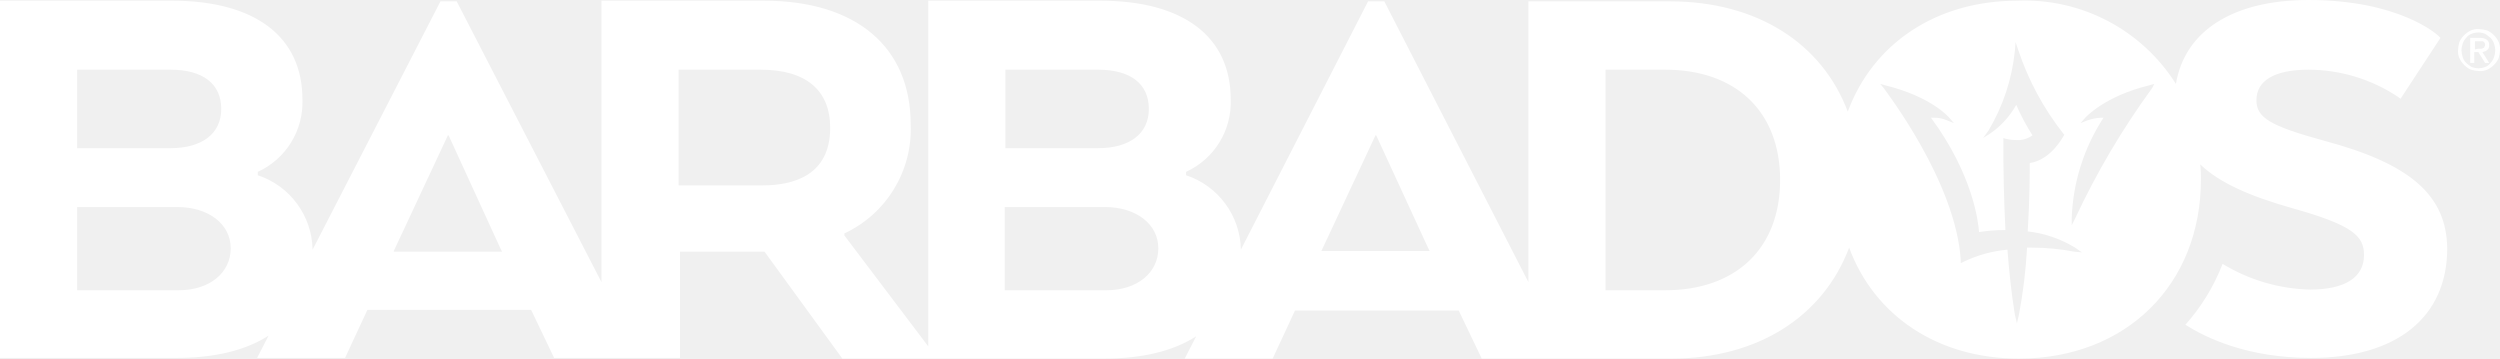
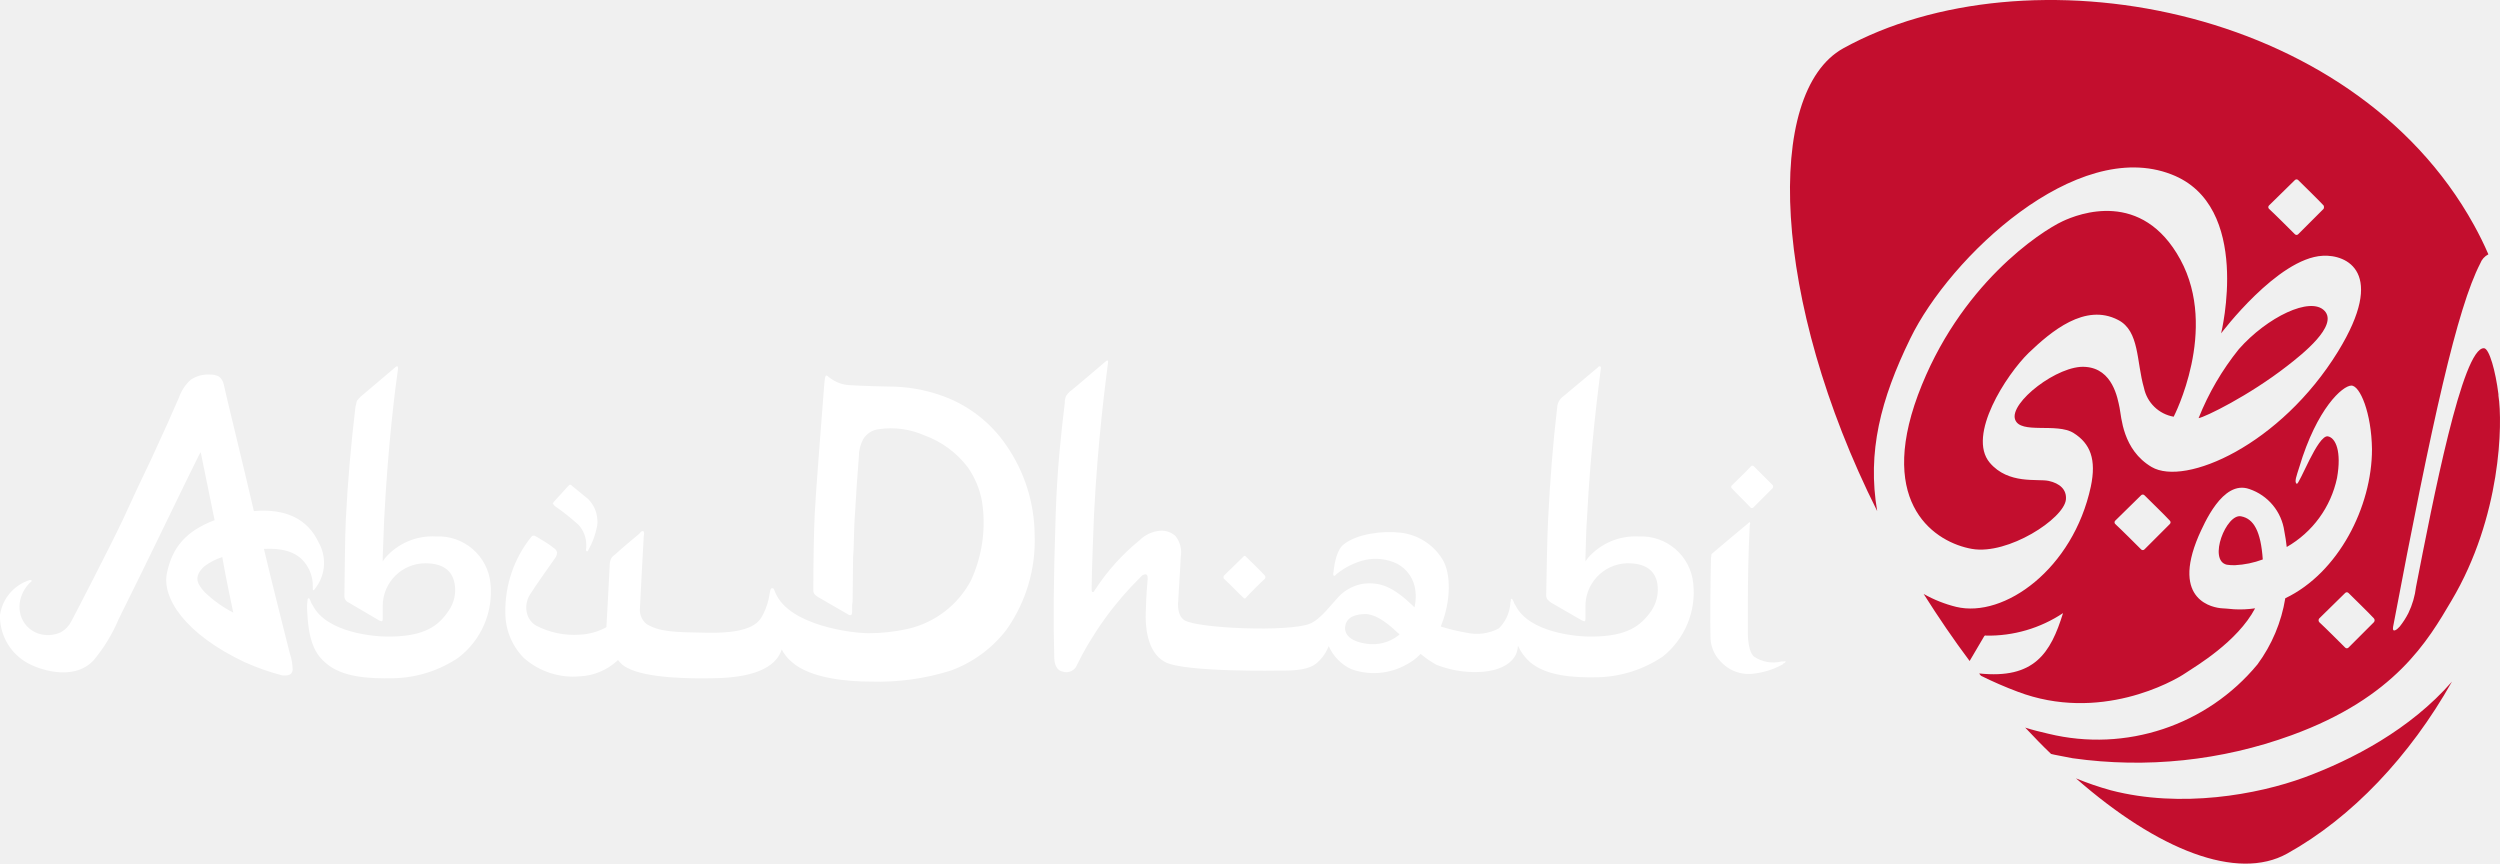
- <svg xmlns="http://www.w3.org/2000/svg" width="369.5" height="53">
-   <path d="M343.5 20.8c-8-2.2-10-3.4-10-6 0-2.9 2.7-4.5 7.7-4.5a24 24 0 0 1 13.2 4l.4.3 5.9-9-.3-.3c-.2-.2-5.8-5.3-19.2-5.3-11.2 0-18.3 4.6-19.6 12.4A26.4 26.4 0 0 0 298.2.1c-12.1 0-21.4 6.4-25.1 16.4C269.3 6.4 259.7.2 246.8.2h-20.9v41.5L204.6.2h-2.4l-18.8 36.7a11.8 11.8 0 0 0-8.1-11v-.5a11.3 11.3 0 0 0 6.6-10.7c0-9.3-7-14.6-19.3-14.6h-25.4v51.1l-12.4-16.4v-.3a17 17 0 0 0 9.8-16.1c0-11.5-8.1-18.3-21.7-18.3h-24v41.6L67.5.2h-2.4L46.2 36.9a11.8 11.8 0 0 0-8.1-11v-.5a11.3 11.3 0 0 0 6.6-10.7c0-9.3-7-14.6-19.3-14.6H0v52.8h26.1c5.6 0 10.2-1.1 13.6-3.3L38 52.9h13l3.3-7.1h24.2l3.4 7.1h18.6V37.2H113L124.5 53h38.7c5.6 0 10.2-1.1 13.6-3.3l-1.7 3.3h13l3.3-7.1h24.2L219 53h28c12.9 0 22.5-6.3 26.3-16.4 3.7 10 13 16.4 25.1 16.4 15.8 0 26.9-10.9 26.9-26.5a16.2 16.2 0 0 0-.1-2.2c2.8 2.7 7.3 4.7 13.7 6.5 8.9 2.5 10.5 4.1 10.5 6.9 0 3.3-2.8 5.1-8 5.1a26 26 0 0 1-12.9-3.8 29.4 29.4 0 0 1-5.5 9c3 1.9 9.1 4.9 18.6 4.9 12.6 0 20.1-6 20.1-16.2-.1-7.8-5.4-12.5-18.2-15.9zM11.4 10.3h13.8c4.8 0 7.5 2.1 7.5 5.8s-2.9 5.8-7.5 5.8H11.4zm15 32.6h-15V30.6h14.8c4.6 0 7.9 2.5 7.9 6.1s-3.1 6.2-7.7 6.2zm31.8-5.8l8-17.1h.1L74 36.8l.2.4h-16zm54.5-9.7h-12.4V10.3h12.1c6.7 0 10.3 3 10.3 8.6 0 7-5.4 8.5-10 8.5zm35.8-17.1h13.8c4.8 0 7.5 2.1 7.5 5.8s-2.9 5.8-7.5 5.8h-13.7V10.3zm15 32.6h-15V30.6h14.8c4.6 0 7.9 2.5 7.9 6.1s-3.1 6.2-7.7 6.2zm31.8-5.8l8-17.1h.1l7.7 16.7.2.4zm50.8 5.8h-8.8V10.3h8.8c10.5 0 17 6.2 17 16.3s-6.5 16.3-17 16.3zm60.5-5.7a33.4 33.4 0 0 0-6.2-.6h-.8a74.5 74.5 0 0 1-1.2 9.9l-.3 1.3-.3-1.3c0-.1-.6-3.2-1.1-9.6a18.8 18.8 0 0 0-6.5 1.8l-.4.2v-.4c-.7-11.7-11.3-25.3-11.4-25.5l-.5-.6.7.2c6.9 1.7 9.4 4.7 9.5 4.8l.7.8-1-.4a4.6 4.6 0 0 0-1.9-.4h-.5c6.2 8.4 7 15.4 7.1 16.9a24.3 24.3 0 0 1 3.8-.3h.1a248 248 0 0 1-.3-13.3v-.3l.3.1a6.5 6.5 0 0 0 1.6.2 3.6 3.6 0 0 0 2.4-.7 32.3 32.3 0 0 1-2.4-4.5 12.6 12.6 0 0 1-3.8 4.2l-1.1.7.8-1.1a28.7 28.7 0 0 0 3.9-11.8l.1-1.3.4 1.2a40.8 40.8 0 0 0 6.7 12.4l.1.1-.1.2c-.1.1-1.8 3.5-5 4 0 1 0 5.2-.3 10.1a17.2 17.2 0 0 1 7 2.4l1 .7zM318.1 13a115.7 115.7 0 0 0-11.4 19.3l-.5 1v-1.1a29 29 0 0 1 4.7-14.8h-.4a6.8 6.8 0 0 0-2 .4l-1 .4.7-.8c.1-.1 2.9-3.2 9.5-4.8l.7-.2zm45.4-6.8a3.5 3.5 0 0 1 1.7-1.7 2.5 2.5 0 0 1 1.2-.2 5 5 0 0 1 1.2.2 3.5 3.5 0 0 1 1.7 1.7 2.5 2.5 0 0 1 .2 1.2 4.3 4.3 0 0 1-.2 1.2 3.5 3.5 0 0 1-1.7 1.7 2.5 2.5 0 0 1-1.2.2 5 5 0 0 1-1.2-.2 3.5 3.5 0 0 1-1.7-1.7 2.5 2.5 0 0 1-.2-1.2 5 5 0 0 1 .2-1.2zm.5 2.3a2.2 2.2 0 0 0 .5.8 5.5 5.5 0 0 0 .8.6 3.5 3.5 0 0 0 1 .2 3 3 0 0 0 1-.2 1.6 1.6 0 0 0 .8-.6 2.2 2.2 0 0 0 .5-.8 3.6 3.6 0 0 0 .2-1.1 3 3 0 0 0-.2-1 2.2 2.2 0 0 0-.5-.8 5.5 5.5 0 0 0-.8-.6 2.6 2.6 0 0 0-2 0 1.6 1.6 0 0 0-.8.6 2.2 2.2 0 0 0-.5.8 3.5 3.5 0 0 0-.2 1 4.3 4.3 0 0 0 .2 1.1zm2.6-2.9a1.7 1.7 0 0 1 1 .3 1 1 0 0 1 .3.8.8.8 0 0 1-.3.7c-.2.2-.4.2-.7.3l1 1.6h-.6l-1-1.6h-.6v1.6h-.6V5.6zm-.3 1.6h.4a.4.4 0 0 0 .3-.1.2.2 0 0 0 .2-.2.4.4 0 0 0 .1-.3.4.4 0 0 0-.1-.3l-.2-.2h-1.2v1.2l.5-.1z" fill="#fff" />
+ <svg xmlns="http://www.w3.org/2000/svg" id="Artwork" viewBox="0 0 521.926 180.301">
+   <path d="M392.2,392.3a.637.637,0,0,0,0-.6l-4-4a.446.446,0,0,0-.5,0c-.8.9-3.2,3.2-4.1,4.1a.446.446,0,0,0,0,.5c.8.9,3.2,3.2,4,4.1a.446.446,0,0,0,.5,0h0l4.1-4.1" transform="translate(-22.1 -290.4026)" fill="#fff" />
+   <path d="M104.6,367.1s.3-.3.5-.2c.1.1.1.5.1.5-.5,3.4-2.1,15.6-2.9,31.5l-.3,7.8v.9l.5-.7a13.003,13.003,0,0,1,10.6-4.5,10.901,10.901,0,0,1,11.4,9.8,17.294,17.294,0,0,1-6.7,15.5,25.172,25.172,0,0,1-13.6,4.3c-5.2.1-10.6-.2-14-3.1-1.9-1.6-3.5-3.8-3.9-9.8,0-.5-.1-1.1-.1-1.7a8.602,8.602,0,0,1,.1-1.6c0-.4.1-.5.3-.5.1,0,.2.3.3.5a3.128,3.128,0,0,0,.5,1c2.9,5.7,12.9,6.6,16.3,6.5,7-.1,9.9-2.2,12-5.3a7.543,7.543,0,0,0,1.3-5.8c-.5-2.8-2.6-4.2-6.1-4.2a8.92,8.92,0,0,0-8.9,8.9v2.7c0,.4-.1.5-.2.5a1.421,1.421,0,0,1-.6-.2l-6.3-3.7a1.344,1.344,0,0,1-.7-.6,1.486,1.486,0,0,1-.2-.9c.1-5.6.1-11.9.3-15.9.4-8,1.1-15.8,2-23.4.1-.4.2-.9.3-1.3a6.469,6.469,0,0,1,.8-.9c-.1.1,7.2-6.1,7.2-6.1" transform="translate(-22.1 -290.4026)" fill="#fff" />
+   <path d="M379.5,406c1.4-1.2,5.8-4.9,7.5-6.3a1.726,1.726,0,0,1,.4-.3.629.629,0,0,1,0,.6c-.3,5.7-.4,11.5-.4,17.1v5.8c.1,2.6.6,4,1.3,4.6a7.163,7.163,0,0,0,5.7,1h.4c.1,0,.4-.1.5,0,0,.2-.4.4-.6.5v.1a16.895,16.895,0,0,1-6.6,2h-1a7.896,7.896,0,0,1-5-2.2l-.4-.4c-.2-.2-.4-.5-.6-.7a7.383,7.383,0,0,1-1.5-4.5c-.1-2,0-12.9.1-16.1a2.202,2.202,0,0,1,.1-.8c-.1-.1,0-.3.1-.4" transform="translate(-22.1 -290.4026)" fill="#fff" />
+   <path d="M314,423.1a8.747,8.747,0,0,1-6.6,1.7c-2.9-.4-4.5-1.6-4.5-3.3.1-1.8,1.4-2.8,4-2.9,1.9-.1,4.2,1.2,7.1,4l.3.2Zm61.6-10.9a10.901,10.901,0,0,0-11.4-9.8,13.131,13.131,0,0,0-10.6,4.5l-.5.7v-.9c.1-2.6.1-5.2.3-7.8.8-15.9,2.5-28.1,2.9-31.5,0,0,.1-.4-.1-.5a.414.414,0,0,0-.5.2s-7.4,6.2-7.3,6.1a3.018,3.018,0,0,0-1.2,2.2c-.9,7.6-1.5,15.4-1.9,23.4-.2,4-.3,10.3-.4,15.9a1.396,1.396,0,0,0,.3.9,4.349,4.349,0,0,0,.7.6l6.4,3.7a1.421,1.421,0,0,0,.6.2c.1,0,.2-.1.2-.5v-2.3a8.945,8.945,0,0,1,8.6-9.3h.3c3.5,0,5.6,1.4,6.1,4.2a7.987,7.987,0,0,1-1.3,5.8c-2.2,3.1-5,5.2-12.1,5.3-3.3.1-13.4-.8-16.2-6.5a2.01,2.01,0,0,1-.4-.8c-.1-.2-.3-.6-.4-.6-.2,0-.2.2-.2.5a1.702,1.702,0,0,0-.1.7,8.141,8.141,0,0,1-2.4,5,9.75,9.75,0,0,1-6.7.9,42.091,42.091,0,0,1-5.1-1.2l-.3-.1.1-.3c2-5,2.1-10.8.2-13.8a11.849,11.849,0,0,0-8.8-5.5c-3.6-.4-8.9.2-11.7,2.4-1.5,1.1-2,3.9-2.2,5.8-.1.4-.1.8.1.8.1.1.3-.1.6-.4a14.824,14.824,0,0,1,5.9-2.9,10.39,10.39,0,0,1,6.7.8,7.227,7.227,0,0,1,3.8,5.7,9.307,9.307,0,0,1-.1,2.9l-.1.5-.4-.4c-4.1-3.9-6.8-5-10.5-4.5a9.179,9.179,0,0,0-5.4,3.2c-.9.9-3.3,4.2-5.5,5.1-4.4,1.8-23.5,1-26.2-.7-1.6-1-1.4-3.5-1.3-4.4v-.1c0-.6.4-5.9.5-8.7a5.479,5.479,0,0,0-1.1-4.4,4.336,4.336,0,0,0-3.2-1.1,6.917,6.917,0,0,0-4.3,2,44.569,44.569,0,0,0-9.2,10.2c-.2.2-.3.6-.5.6-.3.1-.3-.4-.3-.6,0-4,.5-15.1.5-15.6.8-15.9,2.5-28.2,2.9-31.5v-.1c0-.2.1-.5,0-.5-.2-.1-.4.1-.4.1s-7.5,6.4-7.5,6.3a6.47,6.47,0,0,0-.8.9,3.079,3.079,0,0,0-.3,1.3v.2c-.7,5.8-1.6,13.7-1.9,23.2-.5,15.1-.5,22.5-.3,30.2.1,2,1.1,2.6,1.7,2.7a2.421,2.421,0,0,0,2.8-.9,68.393,68.393,0,0,1,13.6-18.9,1.231,1.231,0,0,1,1-.5c.4.1.4.5.4,1l-.2,2.5c-.1,1.1-.1,2.1-.2,4.5s.1,8.2,4,10.3c4,2.2,24,1.8,24,1.8,6.4.1,7.5-1.2,8.8-2.7a9.456,9.456,0,0,0,1.4-2.4,9.551,9.551,0,0,0,4.7,4.8,13.879,13.879,0,0,0,11.6-1,10.518,10.518,0,0,0,2.7-2l.2-.2.2.2a21.123,21.123,0,0,0,3.1,2.1,22.063,22.063,0,0,0,8.8,1.5c5.6-.2,7.6-2.7,8-4.3a4.298,4.298,0,0,0,.2-1.2,10.022,10.022,0,0,0,2.6,3.5c3.4,2.8,8.8,3.2,14,3.1a25.441,25.441,0,0,0,13.6-4.3,17.126,17.126,0,0,0,6.4-15.3" transform="translate(-22.1 -290.4026)" fill="#fff" />
+   <path d="M232.2,383.4A27.277,27.277,0,0,0,218.7,373a32.955,32.955,0,0,0-11.2-1.9s-5.3-.1-8.2-.3a7.33,7.33,0,0,1-3.8-1.4c-.5-.3-.6-.6-.9-.6-.3.1-.3.9-.4,1.6-.4,5.3-1.8,22.8-2,27.1-.2,4-.3,10.4-.3,16a1.486,1.486,0,0,0,.2.9,4.349,4.349,0,0,0,.7.6l6.4,3.7a.661.661,0,0,0,.6.1c.1-.1.2-.2.2-.7v-1.4l.1-.7.1-9.4.1-1.3c.1-2.4.1-5.3.3-7.7.2-3.9.5-7.9.8-11.8h0a7.786,7.786,0,0,1,.9-3.7,4.41,4.41,0,0,1,3.3-2.1,17.267,17.267,0,0,1,9.5,1.3,19.806,19.806,0,0,1,9,6.6,17.957,17.957,0,0,1,3,7.1,28.79,28.79,0,0,1-2.3,16.6,19.929,19.929,0,0,1-13.2,10.1,37.463,37.463,0,0,1-8.2.9c-3.4,0-16.5-1.6-19.4-8.4-.3-.7-.3-1-.7-1-.3,0-.4.4-.5,1a13.891,13.891,0,0,1-1.4,4.5c-.7,1.2-1.7,4-11.7,3.8-7-.1-9.9-.2-12.6-1.8a3.772,3.772,0,0,1-1.4-3.3c0-.4.7-13.5.8-15.1.1-.5.1-.9-.1-1-.3-.1-.5.1-.8.5-1.3,1.1-3.5,2.9-4.9,4.2-.6.5-.8.6-1,1a2.662,2.662,0,0,0-.3,1.2c-.2,4.2-.7,13.1-.7,13.1l-.1.1a12.855,12.855,0,0,1-5.4,1.5A17.177,17.177,0,0,1,134,421a4.179,4.179,0,0,1-1.9-2.6,5.103,5.103,0,0,1,.6-3.8c.9-1.5,5.3-7.7,5.3-7.7a1.975,1.975,0,0,0,.4-1.2,1.596,1.596,0,0,0-.7-.9A20.705,20.705,0,0,0,135,403s-.8-.5-1-.6a.668.668,0,0,0-1,.1h0a24.624,24.624,0,0,0-5.4,15.8,13.386,13.386,0,0,0,3.9,9.5,15.544,15.544,0,0,0,11.7,3.8,12.365,12.365,0,0,0,7.7-3.2l.2-.2.2.2a4.572,4.572,0,0,0,1.7,1.4c4,2.2,13.1,2.3,17.9,2.2,10.3-.1,13.5-3.2,14.4-6a8.602,8.602,0,0,0,2.1,2.6c3.9,3.5,11.9,4.1,16.4,4.1a50.549,50.549,0,0,0,16.8-2.3,25.852,25.852,0,0,0,11.6-8.5,32.161,32.161,0,0,0,5.9-19.9,33.143,33.143,0,0,0-5.9-18.6" transform="translate(-22.1 -290.4026)" fill="#fff" />
+   <path d="M70.8,418.3h0a25.337,25.337,0,0,1-6-4.3c-1.4-1.6-2.5-3.1,0-5.4a12.979,12.979,0,0,1,3.7-1.9c.7,4.1,2.3,11.6,2.3,11.6M88.1,413a8.655,8.655,0,0,0,.5-9.4c-2.2-4.7-6.7-7.1-13.5-6.5-1.5-6.6-6.3-26.2-6.3-26.5a2.748,2.748,0,0,0-1-1.6,4.058,4.058,0,0,0-1.9-.4,6.402,6.402,0,0,0-4,1.1,8.789,8.789,0,0,0-2.4,3.6c-1.2,2.8-3.2,7.3-5.8,12.9-1.8,3.7-3.8,8-6,12.8-2.8,5.9-10,19.8-10.7,21.1a5.437,5.437,0,0,1-2.2,2.3,6.415,6.415,0,0,1-4.9.2,5.77,5.77,0,0,1-3.5-3.8,6.522,6.522,0,0,1-.2-2.4,7.425,7.425,0,0,1,2.2-4.4c.2-.1.3-.2.3-.4,0-.1-.2-.1-.4-.1a8.983,8.983,0,0,0-6.2,7.3v.7a11.218,11.218,0,0,0,5.7,9.3c1.9,1.1,9.4,4.1,13.8-.5a33.82,33.82,0,0,0,5.3-8.7c2.2-4.4,7.4-15,8.3-16.9.9-1.8,5.9-12.2,8.4-17.2l.4-.7L66.9,399c-6.1,2.3-8.8,5.8-9.9,10.8-1.3,5.3,3.7,13,16.3,18.9a50.107,50.107,0,0,0,7.7,2.7c1.9.2,2.1-.6,2.2-1.1a10.733,10.733,0,0,0-.6-3.5c-.4-1.6-4-15.8-5.4-21.8,3.6-.2,6.6.5,8.4,2.7a7.754,7.754,0,0,1,1.8,5.1c0,.7,0,.8.1.8,0,.1.2,0,.6-.6" transform="translate(-22.1 -290.4026)" fill="#fff" />
+   <path d="M137.7,395.2c.8-.9,2.3-2.5,3-3.3.2-.2.3-.3.4-.3.2,0,.3.1.5.3,1,.8,2.7,2.2,3.3,2.7a6.55,6.55,0,0,1,1.9,4.2,4.879,4.879,0,0,1-.1,1.7,16.009,16.009,0,0,1-1.7,4.6c-.1.2-.2.5-.4.4s-.2-.4-.1-.7v-.7a6.197,6.197,0,0,0-1.6-4.1,46.571,46.571,0,0,0-4.9-3.9c-.2-.2-.3-.2-.4-.5-.2,0-.1-.1.1-.4" transform="translate(-22.1 -290.4026)" fill="#fff" />
+   <path d="M286.2,411.2a.637.637,0,0,0,0-.6c-.8-.9-3.2-3.2-4-4a.283.283,0,0,0-.5,0h0c-.8.8-3.3,3.2-4.1,4a.637.637,0,0,0,0,.6c.9.8,3.2,3.2,4.1,4a.283.283,0,0,0,.5,0h0c.8-.9,3.1-3.2,4-4" transform="translate(-22.1 -290.4026)" fill="#fff" />
+   <path d="M507.4,355.3c-2.9-3.1-12,1.3-17.9,8a56.025,56.025,0,0,0-8.4,14.4c1.3-.2,10.4-4.6,18.5-10.9,3.1-2.4,10.7-8.4,7.8-11.5m-4.2,97.4c-9.8,3.6-25.8,6.5-40.4,2.7a62.822,62.822,0,0,1-7.3-2.5c17.1,15,33.7,21.5,44.1,15.7,13.5-7.5,25.6-20.3,34.4-35.9-8.7,10-20.8,16.3-30.8,20M490,398.2c-3.1-.7-7,9.2-3,10.1a9.702,9.702,0,0,0,1.7.1h0a19.352,19.352,0,0,0,5.8-1.2c-.4-5.9-1.9-8.5-4.5-9m-25.7-41c4.5,2.3,3.8,8.7,5.4,14.2a7.682,7.682,0,0,0,6.2,6s9.4-18.1,1.4-32.8-21.2-9.6-24.6-8c-4.5,2.1-21.6,13.2-30.2,36.3-8.5,23,3.8,30.8,11.3,32.1s19.2-6.3,19.6-10.3c.2-2.1-1.3-3.4-3.6-3.9s-8.4.8-12.3-3.8c-4.8-5.7,3.5-18.4,8.1-22.9,4.7-4.5,11.8-10.5,18.7-6.9m42,62.3c1.1-1.1,4.3-4.2,5.4-5.3a.483.483,0,0,1,.7,0h0c1.1,1.1,4.2,4.1,5.3,5.3a.608.608,0,0,1,0,.8l-5.3,5.3a.483.483,0,0,1-.7,0h0c-1.1-1.1-4.2-4.2-5.4-5.3a.605.605,0,0,1,0-.8m-31.2-19.7-5.3,5.3a.483.483,0,0,1-.7,0h0c-1.1-1.1-4.2-4.2-5.4-5.3a.483.483,0,0,1,0-.7c1.1-1.1,4.3-4.2,5.4-5.3a.483.483,0,0,1,.7,0h0c1.1,1.1,4.2,4.1,5.3,5.3a.483.483,0,0,1,0,.7M507.2,334l-5.3,5.3a.483.483,0,0,1-.7,0h0c-1.1-1.1-4.2-4.2-5.4-5.3a.483.483,0,0,1,0-.7c1.1-1.1,4.3-4.2,5.4-5.3a.483.483,0,0,1,.7,0h0c1.1,1.1,4.2,4.1,5.3,5.3a.82.82,0,0,1,0,.7m-6.7,109.9c21.7-7.9,28.5-19.8,33.4-28.1,10.4-17.5,10.7-37.1,9.8-42.8v-.3c-.6-4.8-1.9-9.5-3-9.6-4.5-.3-10.7,31.9-14.2,49.8a17.424,17.424,0,0,1-1.6,5.5,16.654,16.654,0,0,1-1.8,2.8c-.6.7-1.6,1.4-1.4.1,8.2-43.3,13.4-66.6,18.2-75.9a3.509,3.509,0,0,1,1.7-1.9c-.9-2.1-1.9-4.1-3-6.1C513,291,444.9,279.5,406.9,300.5c-16.5,9.2-15,52.5,7.1,96.6-2.1-12.3.7-23.3,6.9-36,8.3-17.1,34.7-42,54.5-34.3,17,6.5,10.4,33.2,10.4,33.2s11.8-15.7,21.2-16.2c5-.3,13.4,3.4,3.2,20-12,19.5-31.9,28.2-38.9,24.1-6.1-3.6-6.3-10.5-6.7-12.4s-1.4-8.1-7.1-8.5c-5.7-.5-16,7.5-14.7,11,1.1,3.1,8.7.6,12.2,2.8s4.8,5.5,3.6,11.2c-3.7,17.2-18.1,27.5-28.1,25.1a26.822,26.822,0,0,1-6.8-2.7c3.1,4.9,6.3,9.6,9.6,14l3-5.1c.1-.2.3-.3.4-.2a28.058,28.058,0,0,0,16.1-4.7c-2.6,8.4-6,13.8-17.5,12.6a1.759,1.759,0,0,0,.4.5,81.877,81.877,0,0,0,7.6,3.3c17.1,6.5,32.5-2.1,35.1-3.9,2.1-1.4,10.8-6.5,14.5-13.5a21.634,21.634,0,0,1-4.4.2c-1.1-.1-2.2-.2-2.5-.2-1.7-.1-10.7-1.5-4.9-15.1,1.1-2.4,5-11.8,10.6-9.8a10.881,10.881,0,0,1,7.3,8.8c.2,1.1.4,2.2.5,3.3A21.792,21.792,0,0,0,510,390.2c1-5.6-.3-8.4-1.9-8.7-2.1-.4-6,10.2-6.5,9.9-.6-.3,0-1.8.5-3.4,3.7-12.4,9.1-17.1,10.9-17.1s4.2,5.7,4.3,13.3c0,12-7,25.8-18.1,31.1a31.869,31.869,0,0,1-5.8,13.8,43.322,43.322,0,0,1-43.6,14.5c-1.7-.4-3.4-.8-4.9-1.3,1.8,1.9,3.6,3.8,5.4,5.5.7.2,2,.4,4.5.9a94.731,94.731,0,0,0,45.7-4.8" transform="translate(-22.1 -290.4026)" fill="#c30e2e" />
</svg>
